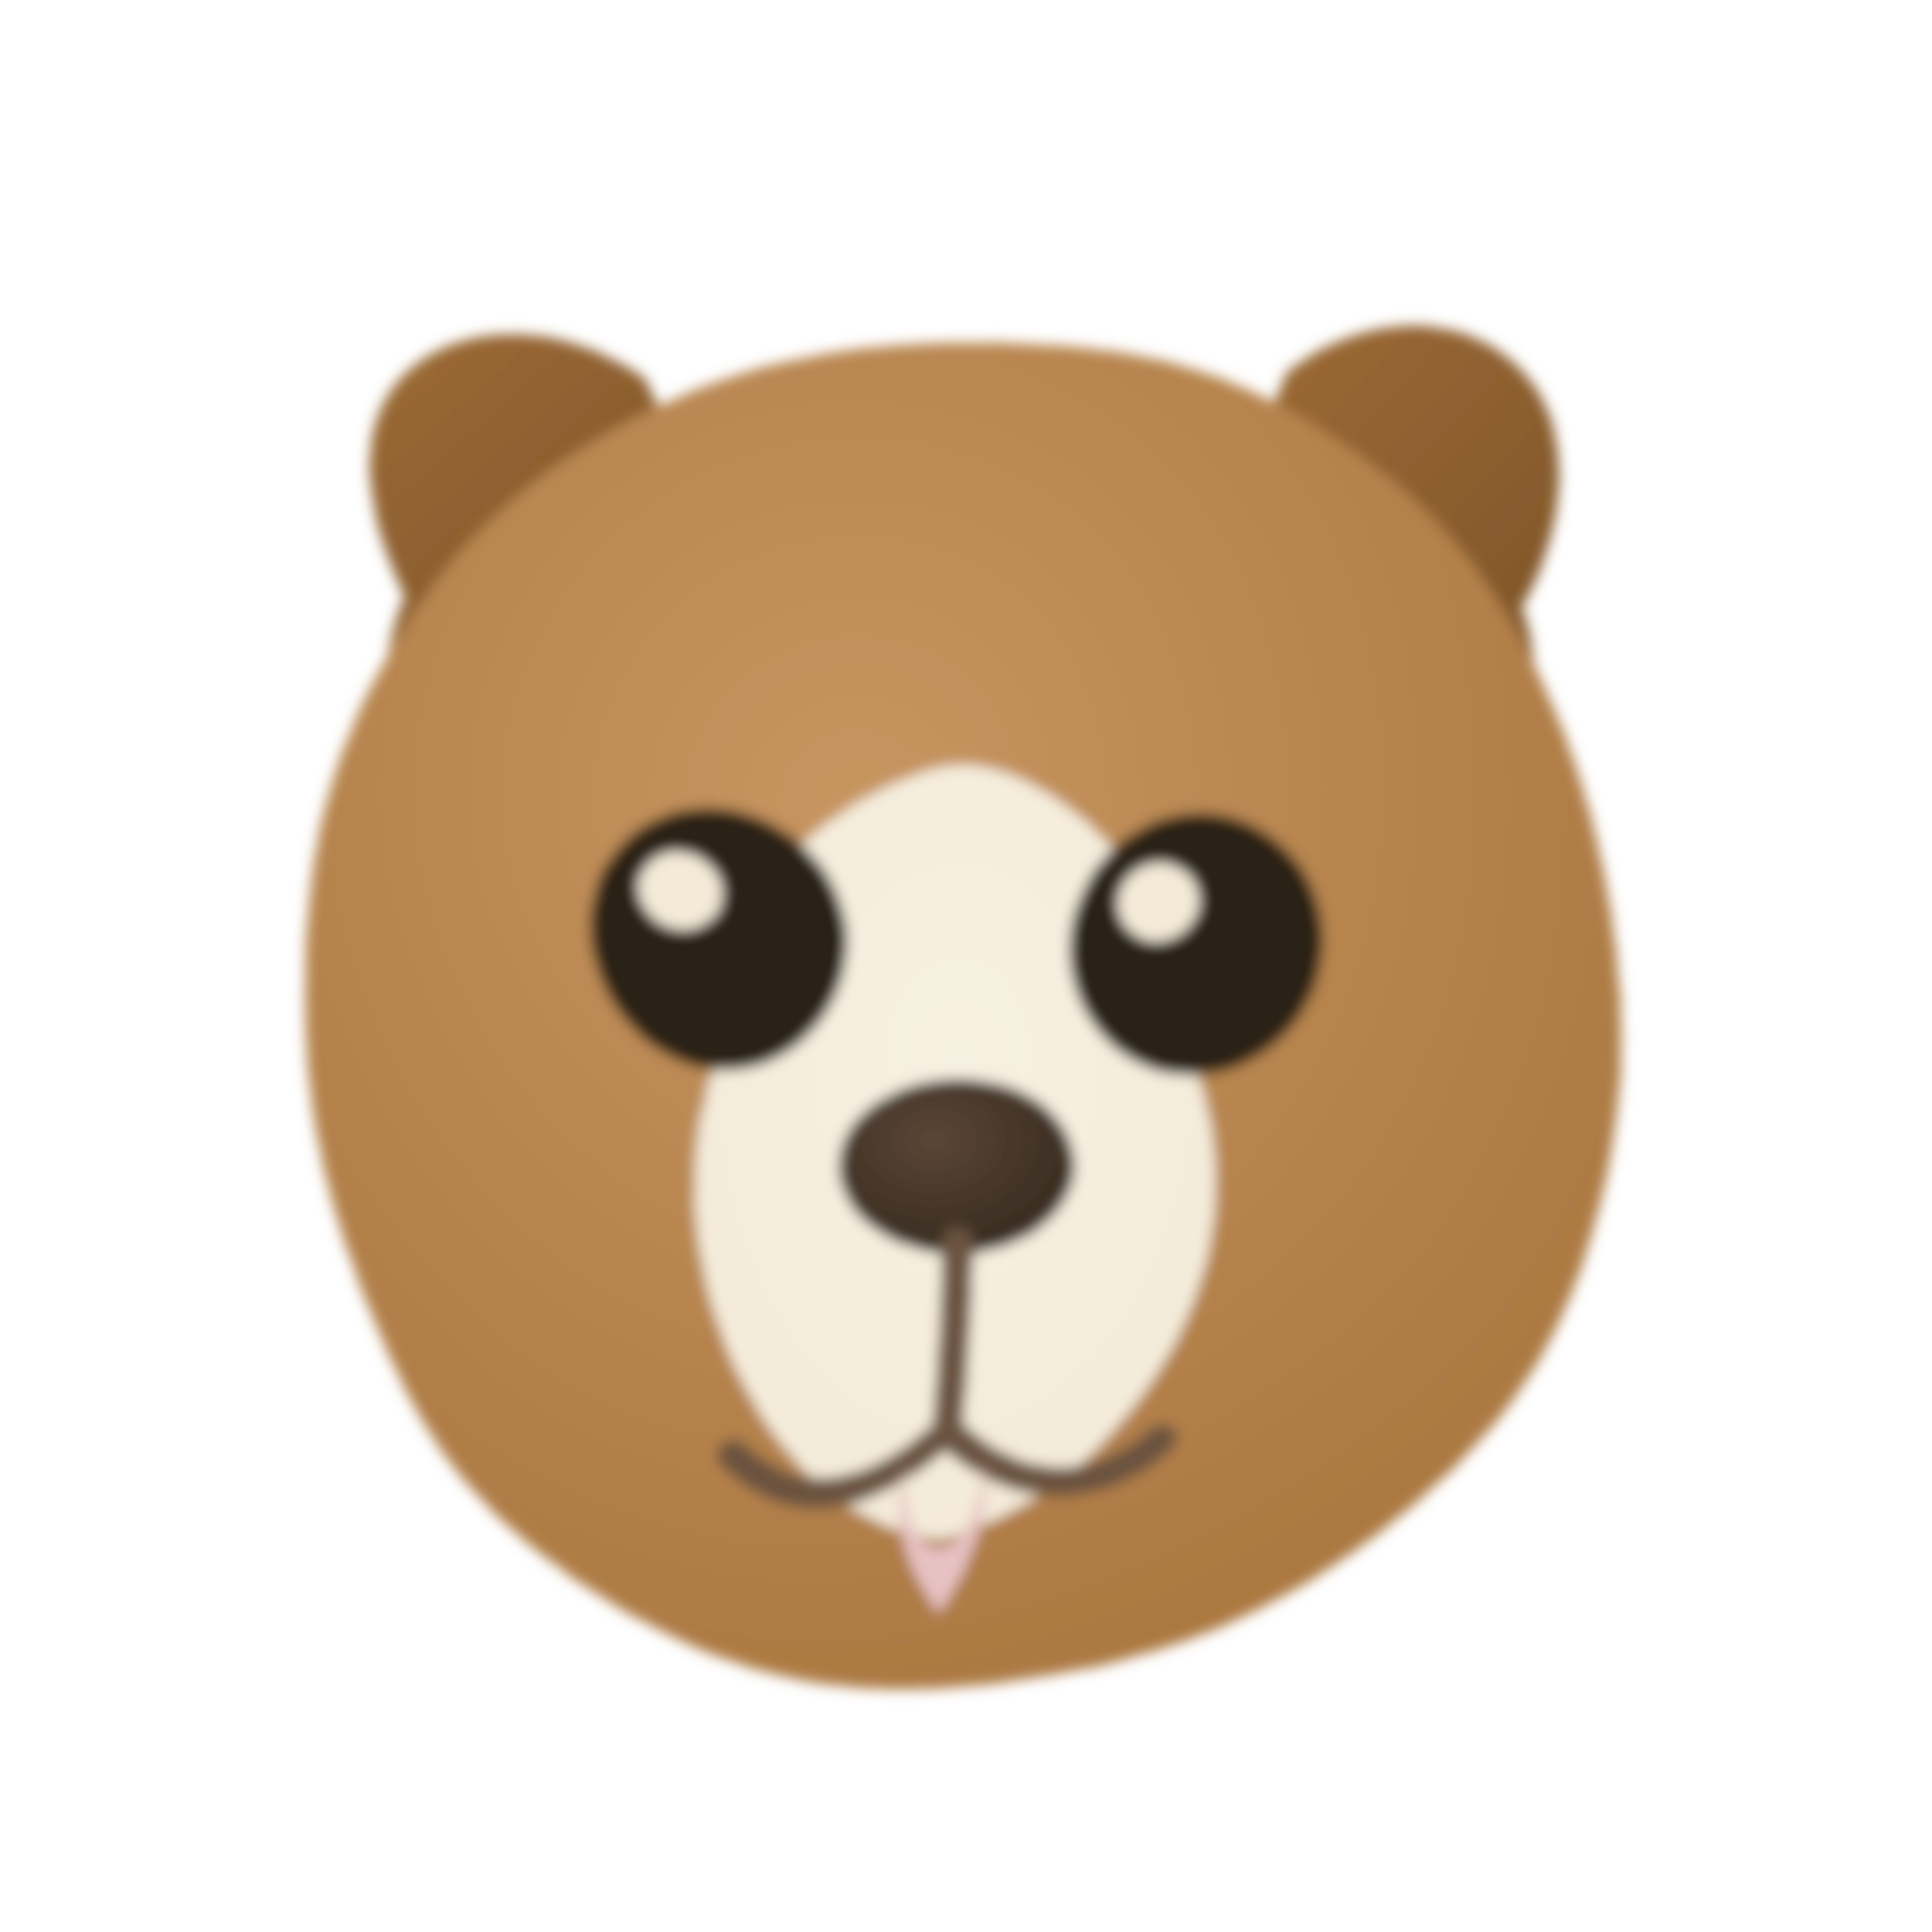
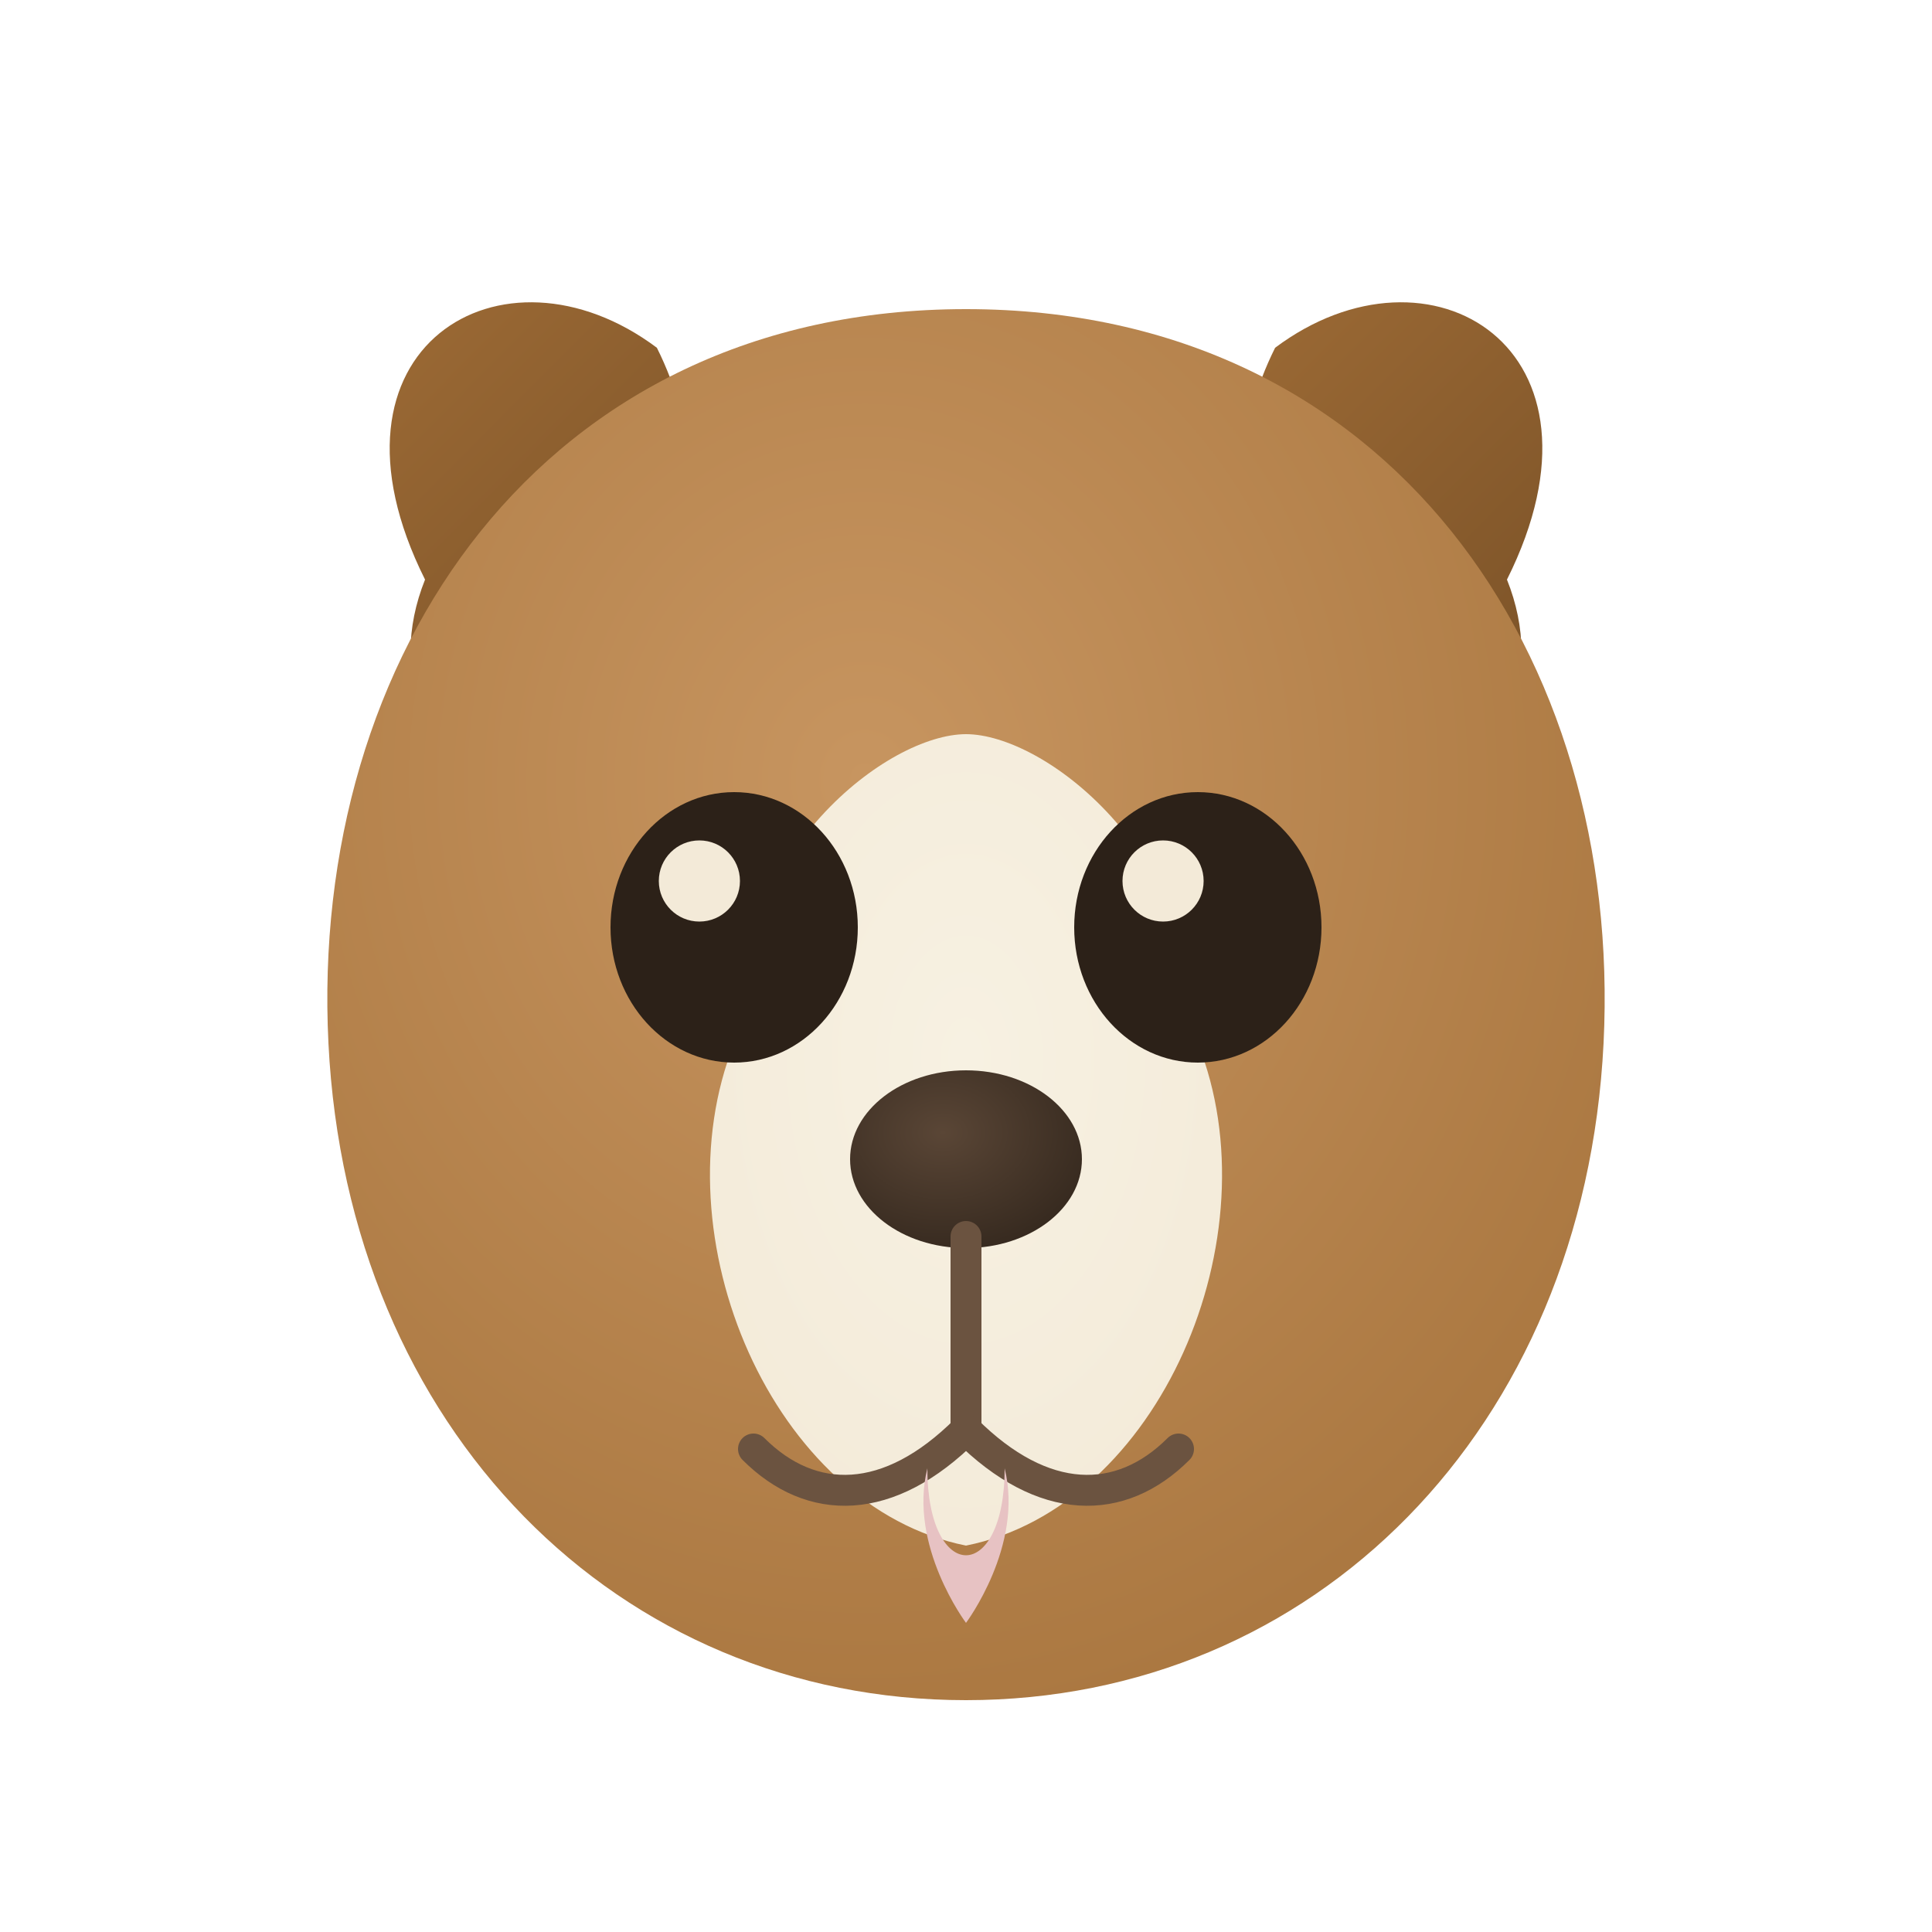
<svg xmlns="http://www.w3.org/2000/svg" width="256" height="256" viewBox="0 0 100 100" role="img" aria-label="Милая собака">
  <defs>
-     <filter id="wc-dog" x="-20%" y="-20%" width="140%" height="140%">
-       <feTurbulence type="fractalNoise" baseFrequency="0.014" numOctaves="3" seed="78" result="n" />
-       <feDisplacementMap in="SourceGraphic" in2="n" scale="5" xChannelSelector="R" yChannelSelector="G" />
-       <feGaussianBlur stdDeviation="0.35" />
-     </filter>
    <radialGradient id="dog-head" cx="42%" cy="34%" r="72%">
      <stop offset="0%" stop-color="#c79560" />
      <stop offset="100%" stop-color="#a9763f" />
    </radialGradient>
    <linearGradient id="dog-ear" x1="0%" y1="0%" x2="60%" y2="100%">
      <stop offset="0%" stop-color="#9c6a35" />
      <stop offset="100%" stop-color="#7c5328" />
    </linearGradient>
    <radialGradient id="dog-muzzle" cx="50%" cy="40%" r="70%">
      <stop offset="0%" stop-color="#f7f1e2" />
      <stop offset="100%" stop-color="#f3ead8" />
    </radialGradient>
    <radialGradient id="dog-nose" cx="40%" cy="35%" r="75%">
      <stop offset="0%" stop-color="#5a4636" />
      <stop offset="100%" stop-color="#33271d" />
    </radialGradient>
  </defs>
-   <g filter="url(#wc-dog)">
+   <g>
    <path d="M22 30 C16 18 26 12 34 18 C38 26 36 38 28 42 C22 40 20 35 22 30 Z" fill="url(#dog-ear)" />
    <path d="M78 30 C84 18 74 12 66 18 C62 26 64 38 72 42 C78 40 80 35 78 30 Z" fill="url(#dog-ear)" />
    <path d="M50 16 C72 16 84 34 83 54 C82 74 68 88 50 88 C32 88 18 74 17 54 C16 34 28 16 50 16 Z" fill="url(#dog-head)" />
    <path d="M38 54 C38 44 46 38 50 38 C54 38 62 44 62 54 C66 64 60 78 50 80 C40 78 34 64 38 54 Z" fill="url(#dog-muzzle)" />
    <ellipse cx="38" cy="48" rx="6.4" ry="7" fill="#2c2118" />
    <ellipse cx="62" cy="48" rx="6.4" ry="7" fill="#2c2118" />
    <circle cx="36.2" cy="45.6" r="2.1" fill="#f3ead8" />
    <circle cx="60.2" cy="45.6" r="2.1" fill="#f3ead8" />
    <ellipse cx="50" cy="60" rx="6" ry="4.6" fill="url(#dog-nose)" />
    <path d="M50 64 C50 70 50 72 50 74" fill="none" stroke="#6b5340" stroke-width="1.6" stroke-linecap="round" />
    <path d="M50 74 C46 78 42 78 39 75" fill="none" stroke="#6b5340" stroke-width="1.6" stroke-linecap="round" />
    <path d="M50 74 C54 78 58 78 61 75" fill="none" stroke="#6b5340" stroke-width="1.6" stroke-linecap="round" />
    <path d="M48 76 C48 82 52 82 52 76 C53 80 50 84 50 84 C50 84 47 80 48 76 Z" fill="#e7c2c3" />
  </g>
</svg>
